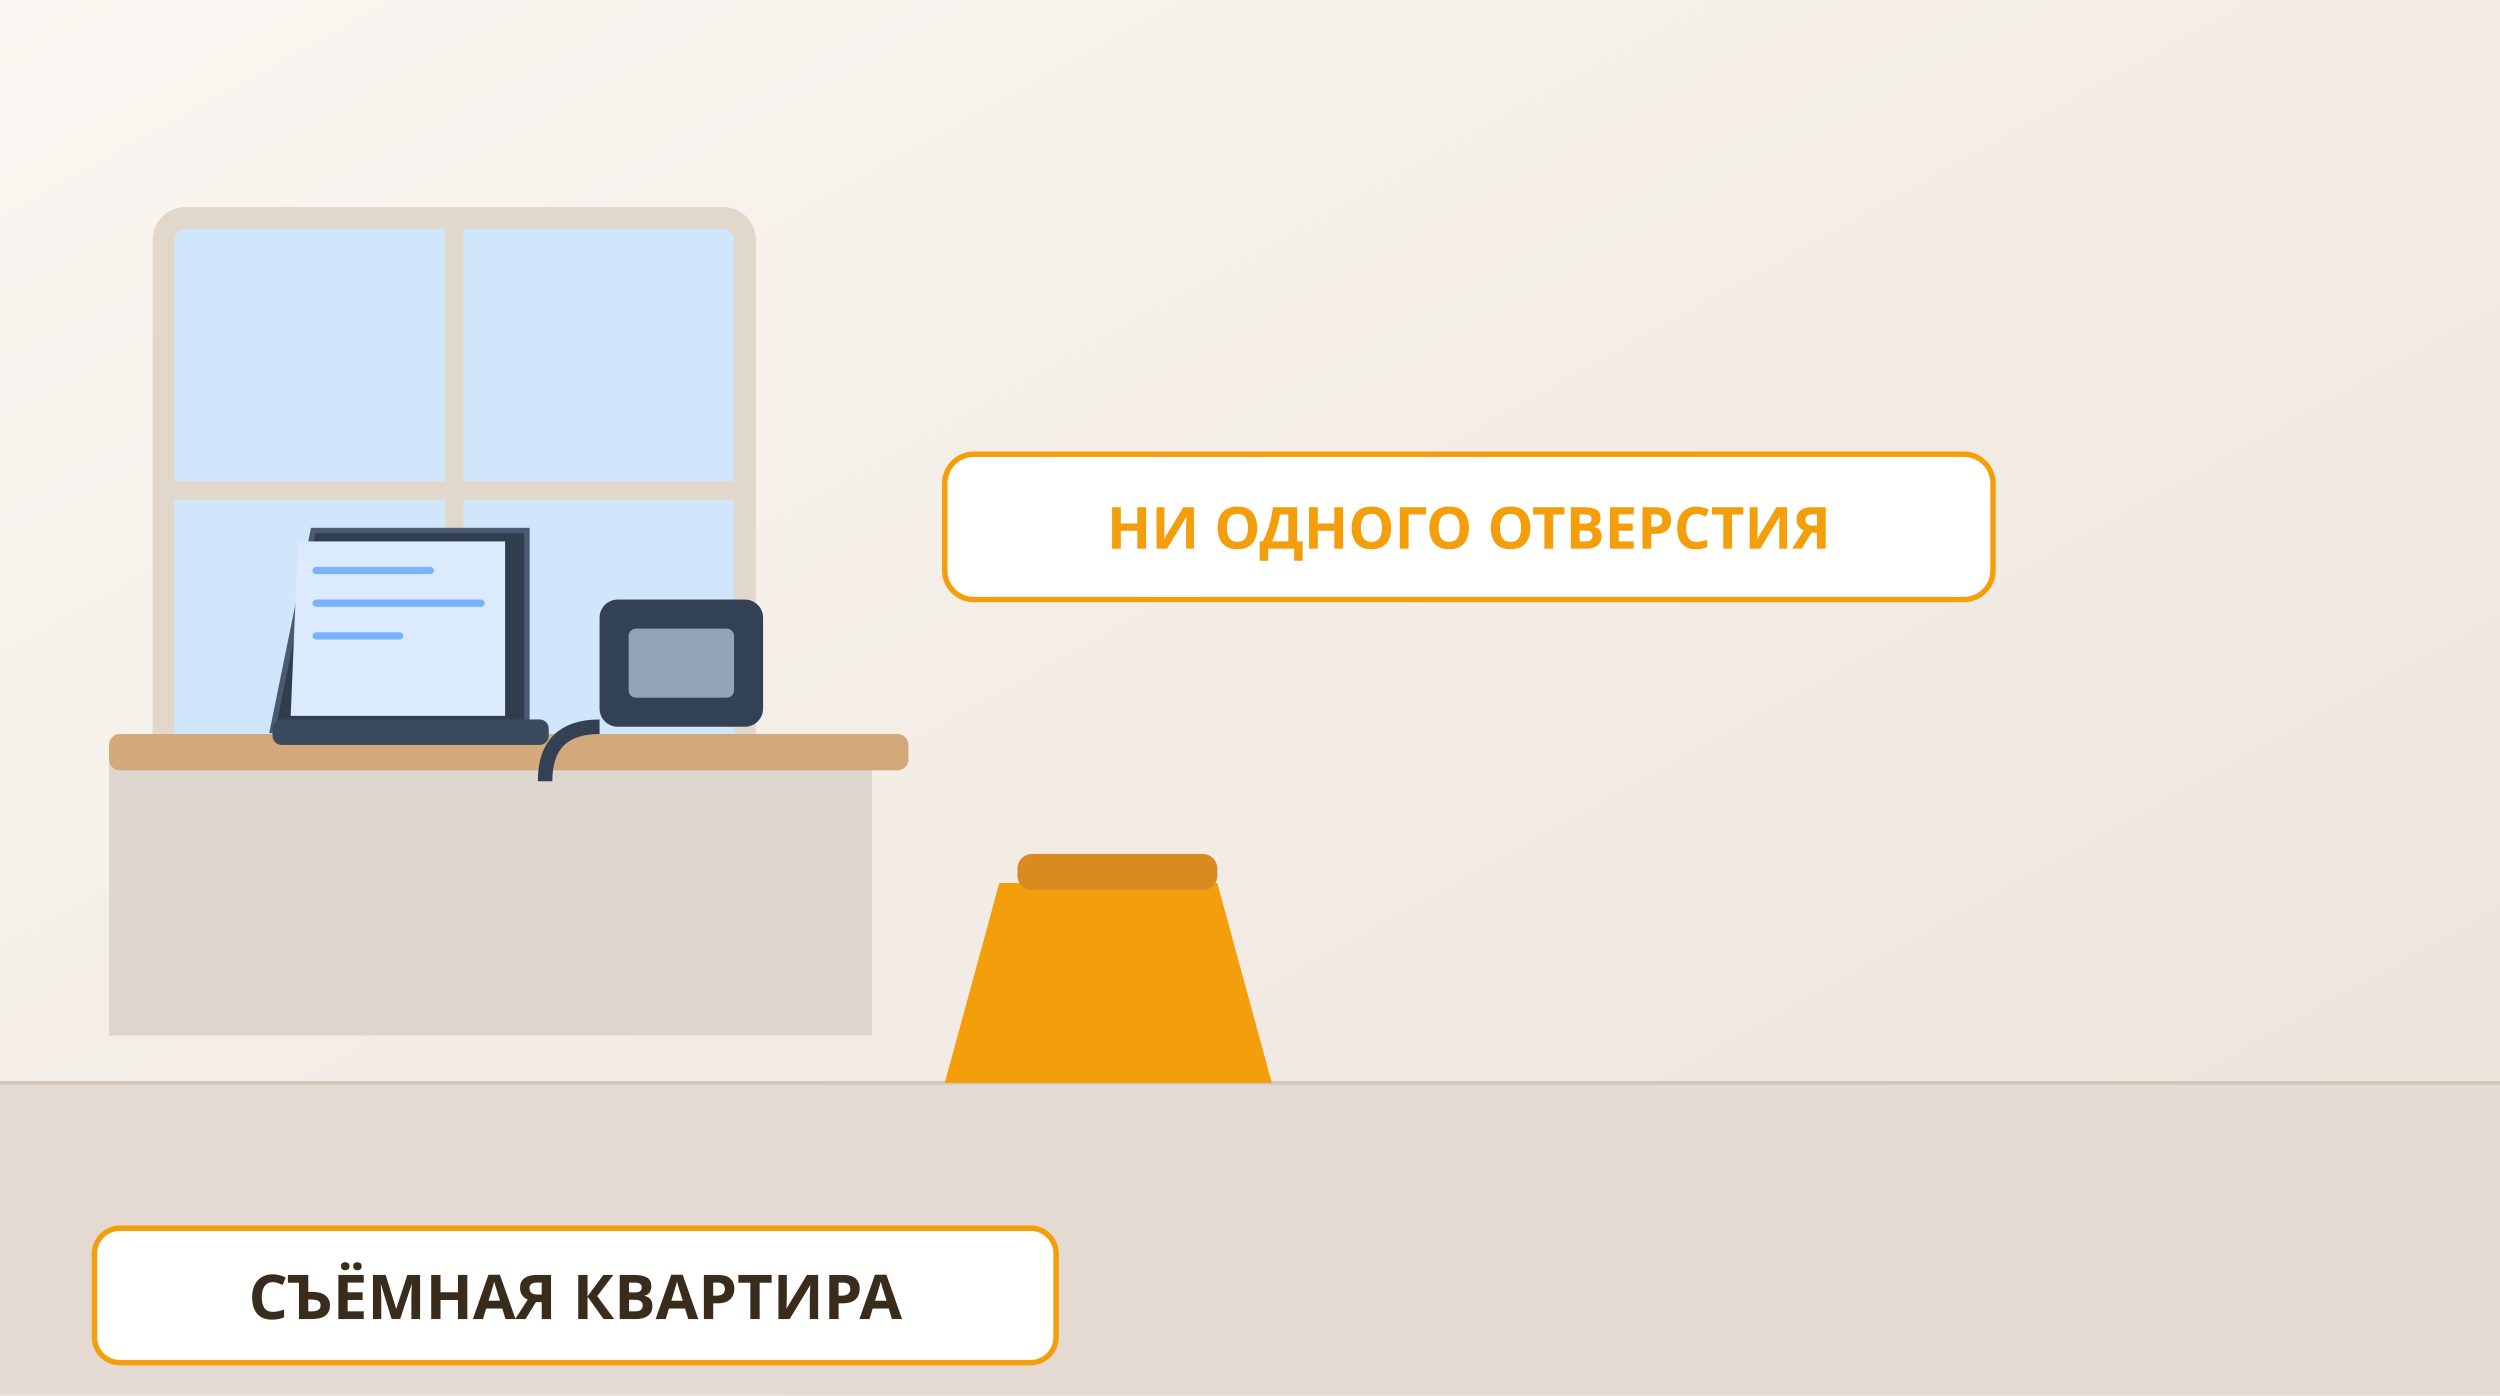
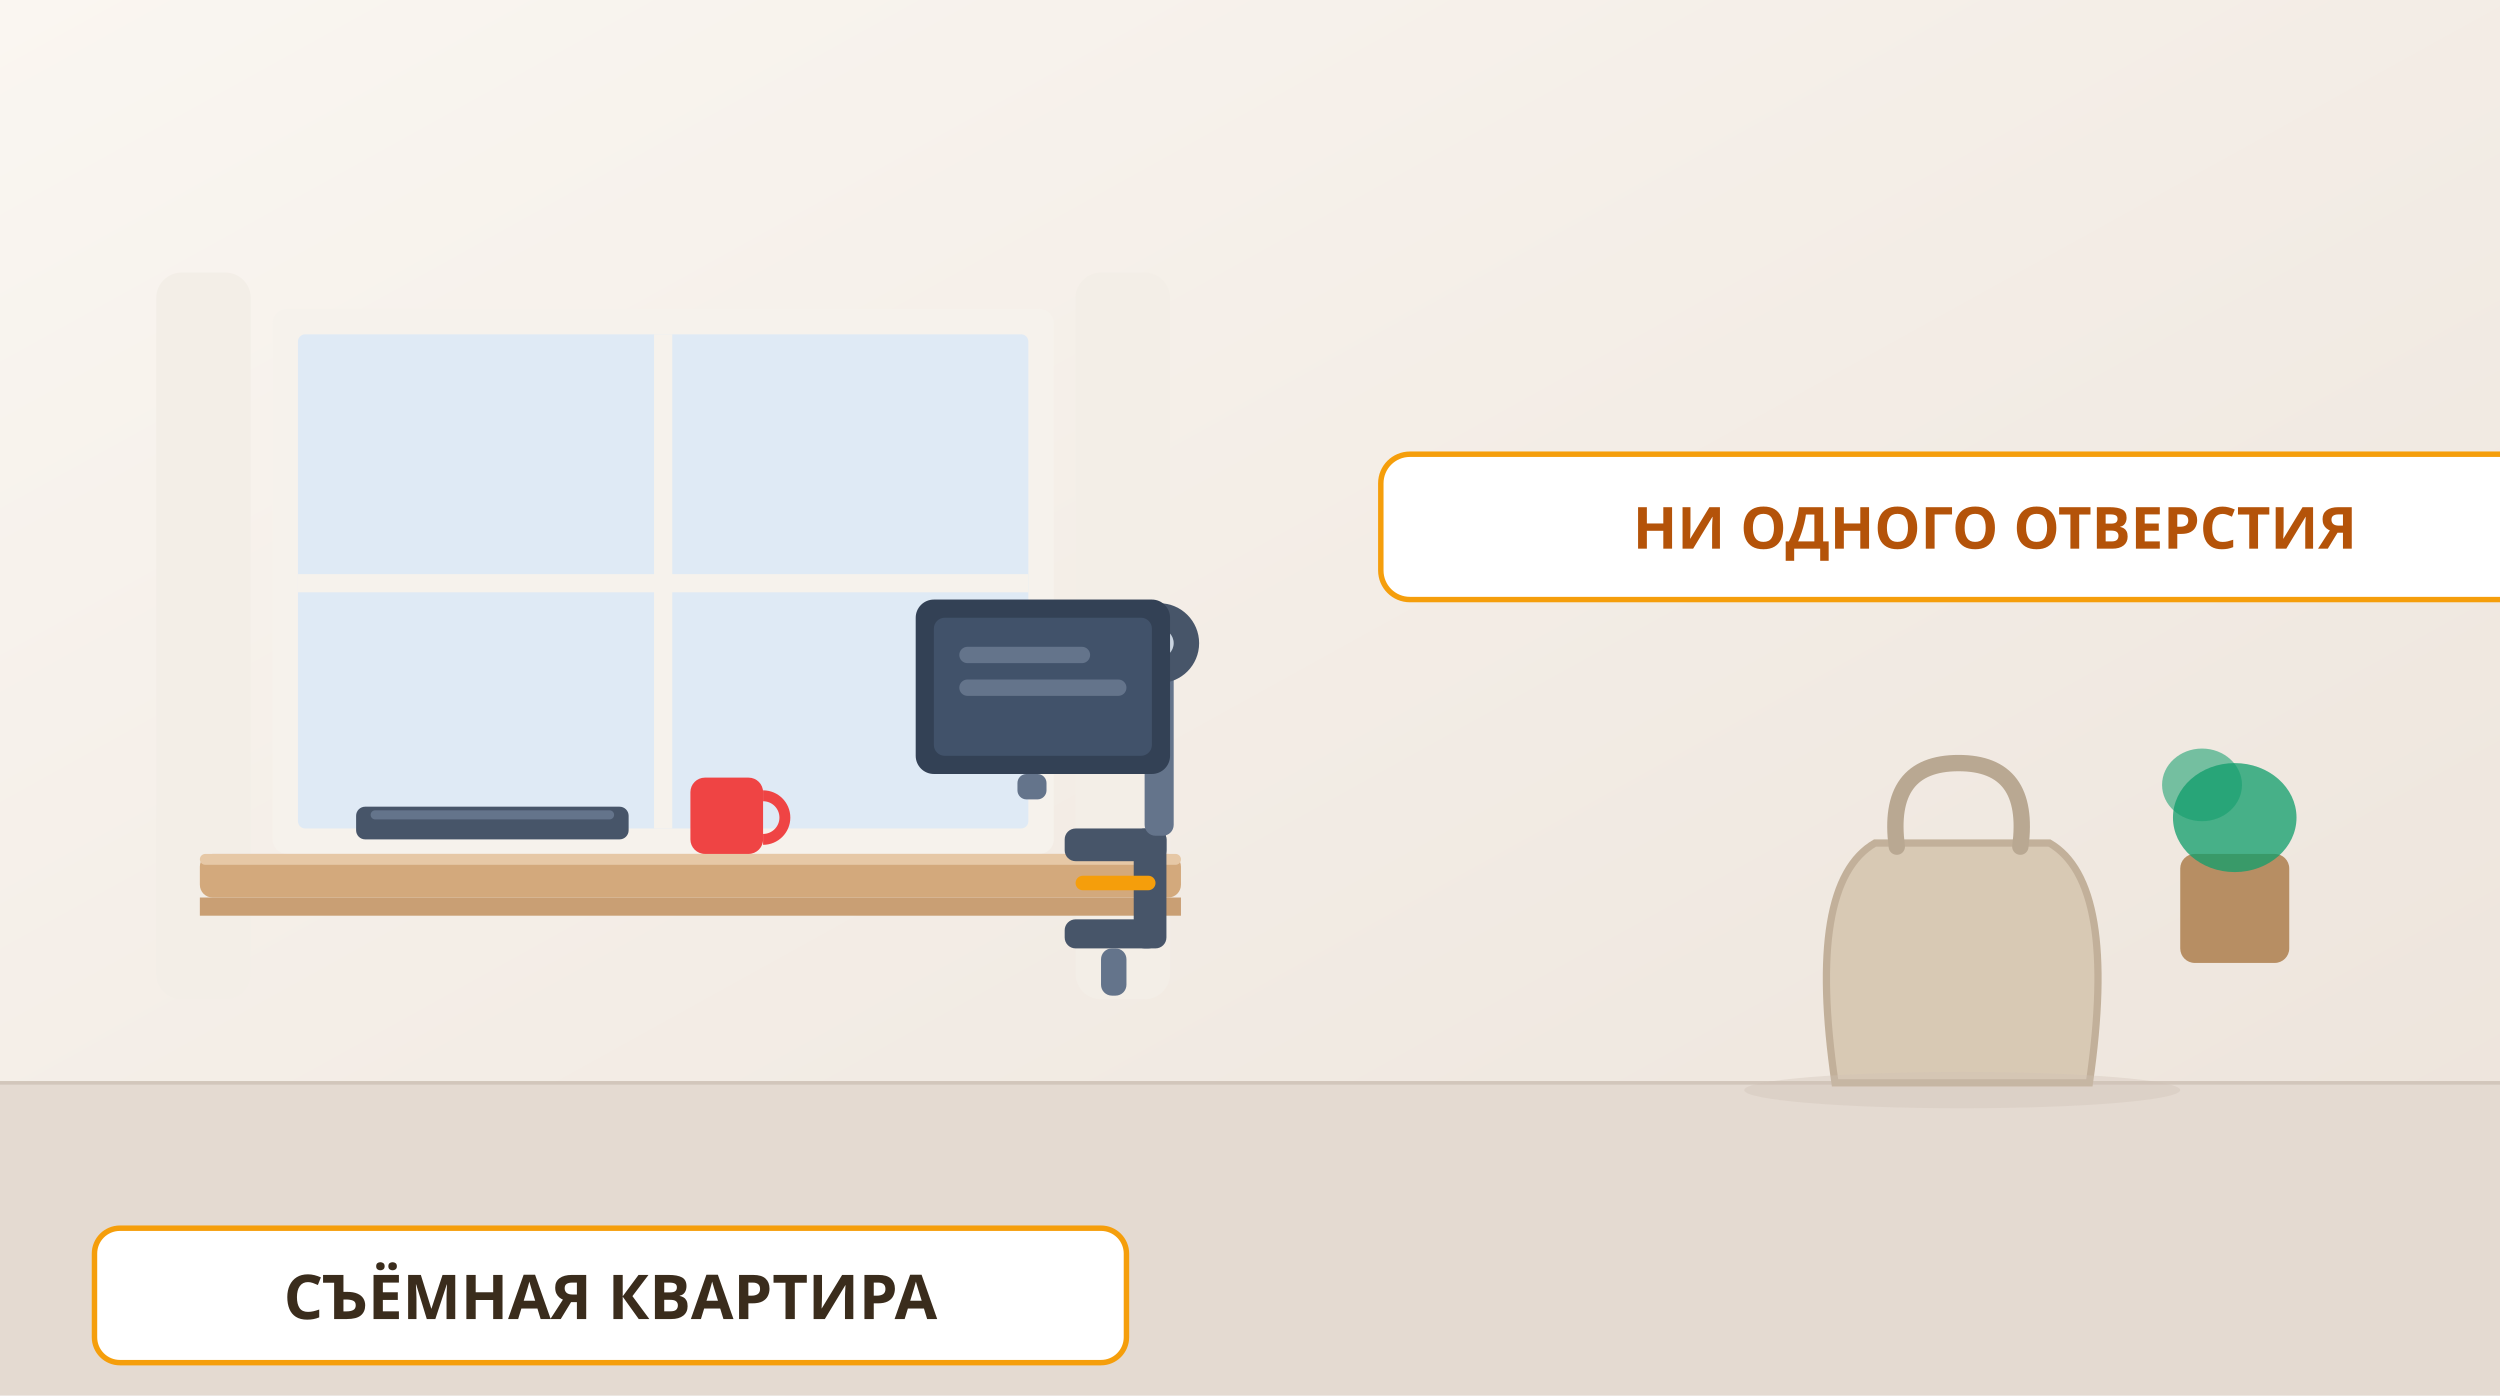
<svg xmlns="http://www.w3.org/2000/svg" viewBox="0 0 1376 768" width="1376" height="768">
  <defs>
    <linearGradient id="bg" x1="0%" y1="0%" x2="100%" y2="100%">
      <stop offset="0%" stop-color="#faf6f1" />
      <stop offset="100%" stop-color="#ece3da" />
    </linearGradient>
  </defs>
  <rect width="1376" height="768" fill="url(#bg)" />
  <rect x="0" y="596" width="1376" height="172" fill="#e4dad1" />
  <line x1="0" y1="596" x2="1376" y2="596" stroke="#d2c6bb" stroke-width="2" />
-   <rect x="90" y="120" width="320" height="300" rx="12" fill="#cfe6fb" />
-   <rect x="90" y="120" width="320" height="300" rx="12" fill="none" stroke="#e2d7cb" stroke-width="12" />
-   <line x1="250" y1="120" x2="250" y2="420" stroke="#e2d7cb" stroke-width="10" />
-   <line x1="90" y1="270" x2="410" y2="270" stroke="#e2d7cb" stroke-width="10" />
-   <rect x="74" y="420" width="352" height="18" rx="6" fill="#ded7d0" />
-   <rect x="60" y="420" width="420" height="150" fill="#ded7d0" />
-   <rect x="60" y="404" width="440" height="20" rx="6" fill="#d3a97c" />
-   <polygon points="150,402 290,402 290,292 172.4,292" fill="#2f3d4d" stroke="#4a5a70" stroke-width="3" />
-   <polygon points="164,298 278,298 278,394 160,394" fill="#dbeafe" />
-   <g stroke="#60a5fa" stroke-width="4" stroke-linecap="round" opacity="0.8">
-     <line x1="174" y1="314" x2="236.8" y2="314" />
-     <line x1="174" y1="332" x2="264.8" y2="332" />
-     <line x1="174" y1="350" x2="220" y2="350" />
+   <rect x="150" y="170" width="430" height="300" rx="8" fill="#f6f2ec" />
+   <rect x="164" y="184" width="402" height="272" rx="4" fill="#dfeaf5" />
+   <rect x="360" y="184" width="10" height="272" fill="#f6f2ec" />
+   <rect x="164" y="316" width="402" height="10" fill="#f6f2ec" />
+   <rect x="86" y="150" width="52" height="400" rx="14" fill="#f3eee7" />
+   <rect x="592" y="150" width="52" height="400" rx="14" fill="#f3eee7" />
+   <rect x="110" y="470" width="540" height="24" rx="7" fill="#d3a97c" />
+   <rect x="110" y="470" width="540" height="6" rx="3" fill="#e6c8a6" />
+   <rect x="110" y="494" width="540" height="10" fill="#c99f74" />
+   <rect x="196" y="444" width="150" height="18" rx="5" fill="#475569" />
+   <rect x="204" y="446" width="134" height="5" rx="2.5" fill="#64748b" />
+   <rect x="380" y="428" width="40" height="42" rx="8" fill="#ef4444" />
+   <path d="M420 438 a12 12 0 0 1 0 24" fill="none" stroke="#ef4444" stroke-width="6" />
+   <g transform="translate(600 470)">
+     <rect x="-14" y="-14" width="56" height="18" rx="6" fill="#475569" />
+     <rect x="24" y="-14" width="18" height="66" rx="6" fill="#475569" />
+     <rect x="-14" y="36" width="52" height="16" rx="6" fill="#475569" />
+     <rect x="6" y="52" width="14" height="26" rx="6" fill="#64748b" />
+     <rect x="-8" y="12" width="44" height="8" rx="4" fill="#f59e0b" />
+     <rect x="30" y="-116" width="16" height="106" rx="6" fill="#64748b" />
+     <circle cx="38" cy="-116" r="22" fill="#475569" />
+     <circle cx="38" cy="-116" r="8" fill="#cbd5e1" />
+     <rect x="-96" y="-140" width="140" height="96" rx="10" fill="#334155" />
+     <rect x="-86" y="-130" width="120" height="76" rx="6" fill="#41526a" />
+     <rect x="-72" y="-114" width="72" height="9" rx="4.5" fill="#64748b" />
+     <rect x="-72" y="-96" width="92" height="9" rx="4.5" fill="#64748b" />
+     <rect x="-40" y="-44" width="16" height="14" rx="5" fill="#64748b" />
  </g>
-   <rect x="150" y="396" width="152" height="14" rx="5" fill="#3b4a5c" />
-   <rect x="330" y="330" width="90" height="70" rx="10" fill="#334155" />
-   <rect x="346" y="346" width="58" height="38" rx="4" fill="#94a3b8" />
-   <path d="M330 400 q-30 0 -30 30" fill="none" stroke="#334155" stroke-width="8" />
-   <path d="M520 596 h180 l-30 -110 h-120 z" fill="#f59e0b" />
-   <rect x="560" y="470" width="110" height="20" rx="8" fill="#d98b1f" />
-   <rect x="520" y="250" width="576.96" height="80" rx="16" fill="#ffffff" stroke="#f59e0b" stroke-width="3" />
-   <text x="808.48" y="302" font-family="system-ui, sans-serif" font-size="32" font-weight="800" fill="#f59e0b" text-anchor="middle">НИ ОДНОГО ОТВЕРСТИЯ</text>
-   <rect x="52" y="676" width="529.28" height="74" rx="14" fill="#ffffff" stroke="#f59e0b" stroke-width="3" />
-   <text x="316.64" y="726" font-family="system-ui, sans-serif" font-size="34" font-weight="800" fill="#3a2c1c" text-anchor="middle">СЪЁМНАЯ КВАРТИРА</text>
+   <path d="M1010 596 q-16 -110 22 -132 l96 0 q38 22 22 132 z" fill="#d8c9b4" />
+   <path d="M1010 596 q-16 -110 22 -132 l96 0 q38 22 22 132 z" fill="none" stroke="#c2b09a" stroke-width="4" />
+   <path d="M1044 466 q-6 -46 34 -46 q40 0 34 46" fill="none" stroke="#b9a892" stroke-width="9" stroke-linecap="round" />
+   <ellipse cx="1080" cy="600" rx="120" ry="10" fill="#cdc0b5" fill-opacity="0.35" />
+   <rect x="1200" y="470" width="60" height="60" rx="8" fill="#b78e63" />
+   <ellipse cx="1230" cy="450" rx="34" ry="30" fill="#0f9d6b" opacity="0.75" />
+   <ellipse cx="1212" cy="432" rx="22" ry="20" fill="#0f9d6b" opacity="0.55" />
+   <rect x="760" y="250" width="677" height="80" rx="16" fill="#ffffff" stroke="#f59e0b" stroke-width="3" />
+   <text x="1098" y="302" font-family="system-ui, sans-serif" font-size="32" font-weight="800" fill="#b45309" text-anchor="middle">НИ ОДНОГО ОТВЕРСТИЯ</text>
+   <rect x="52" y="676" width="568" height="74" rx="14" fill="#ffffff" stroke="#f59e0b" stroke-width="3" />
+   <text x="336" y="726" font-family="system-ui, sans-serif" font-size="34" font-weight="800" fill="#3a2c1c" text-anchor="middle">СЪЁМНАЯ КВАРТИРА</text>
</svg>
